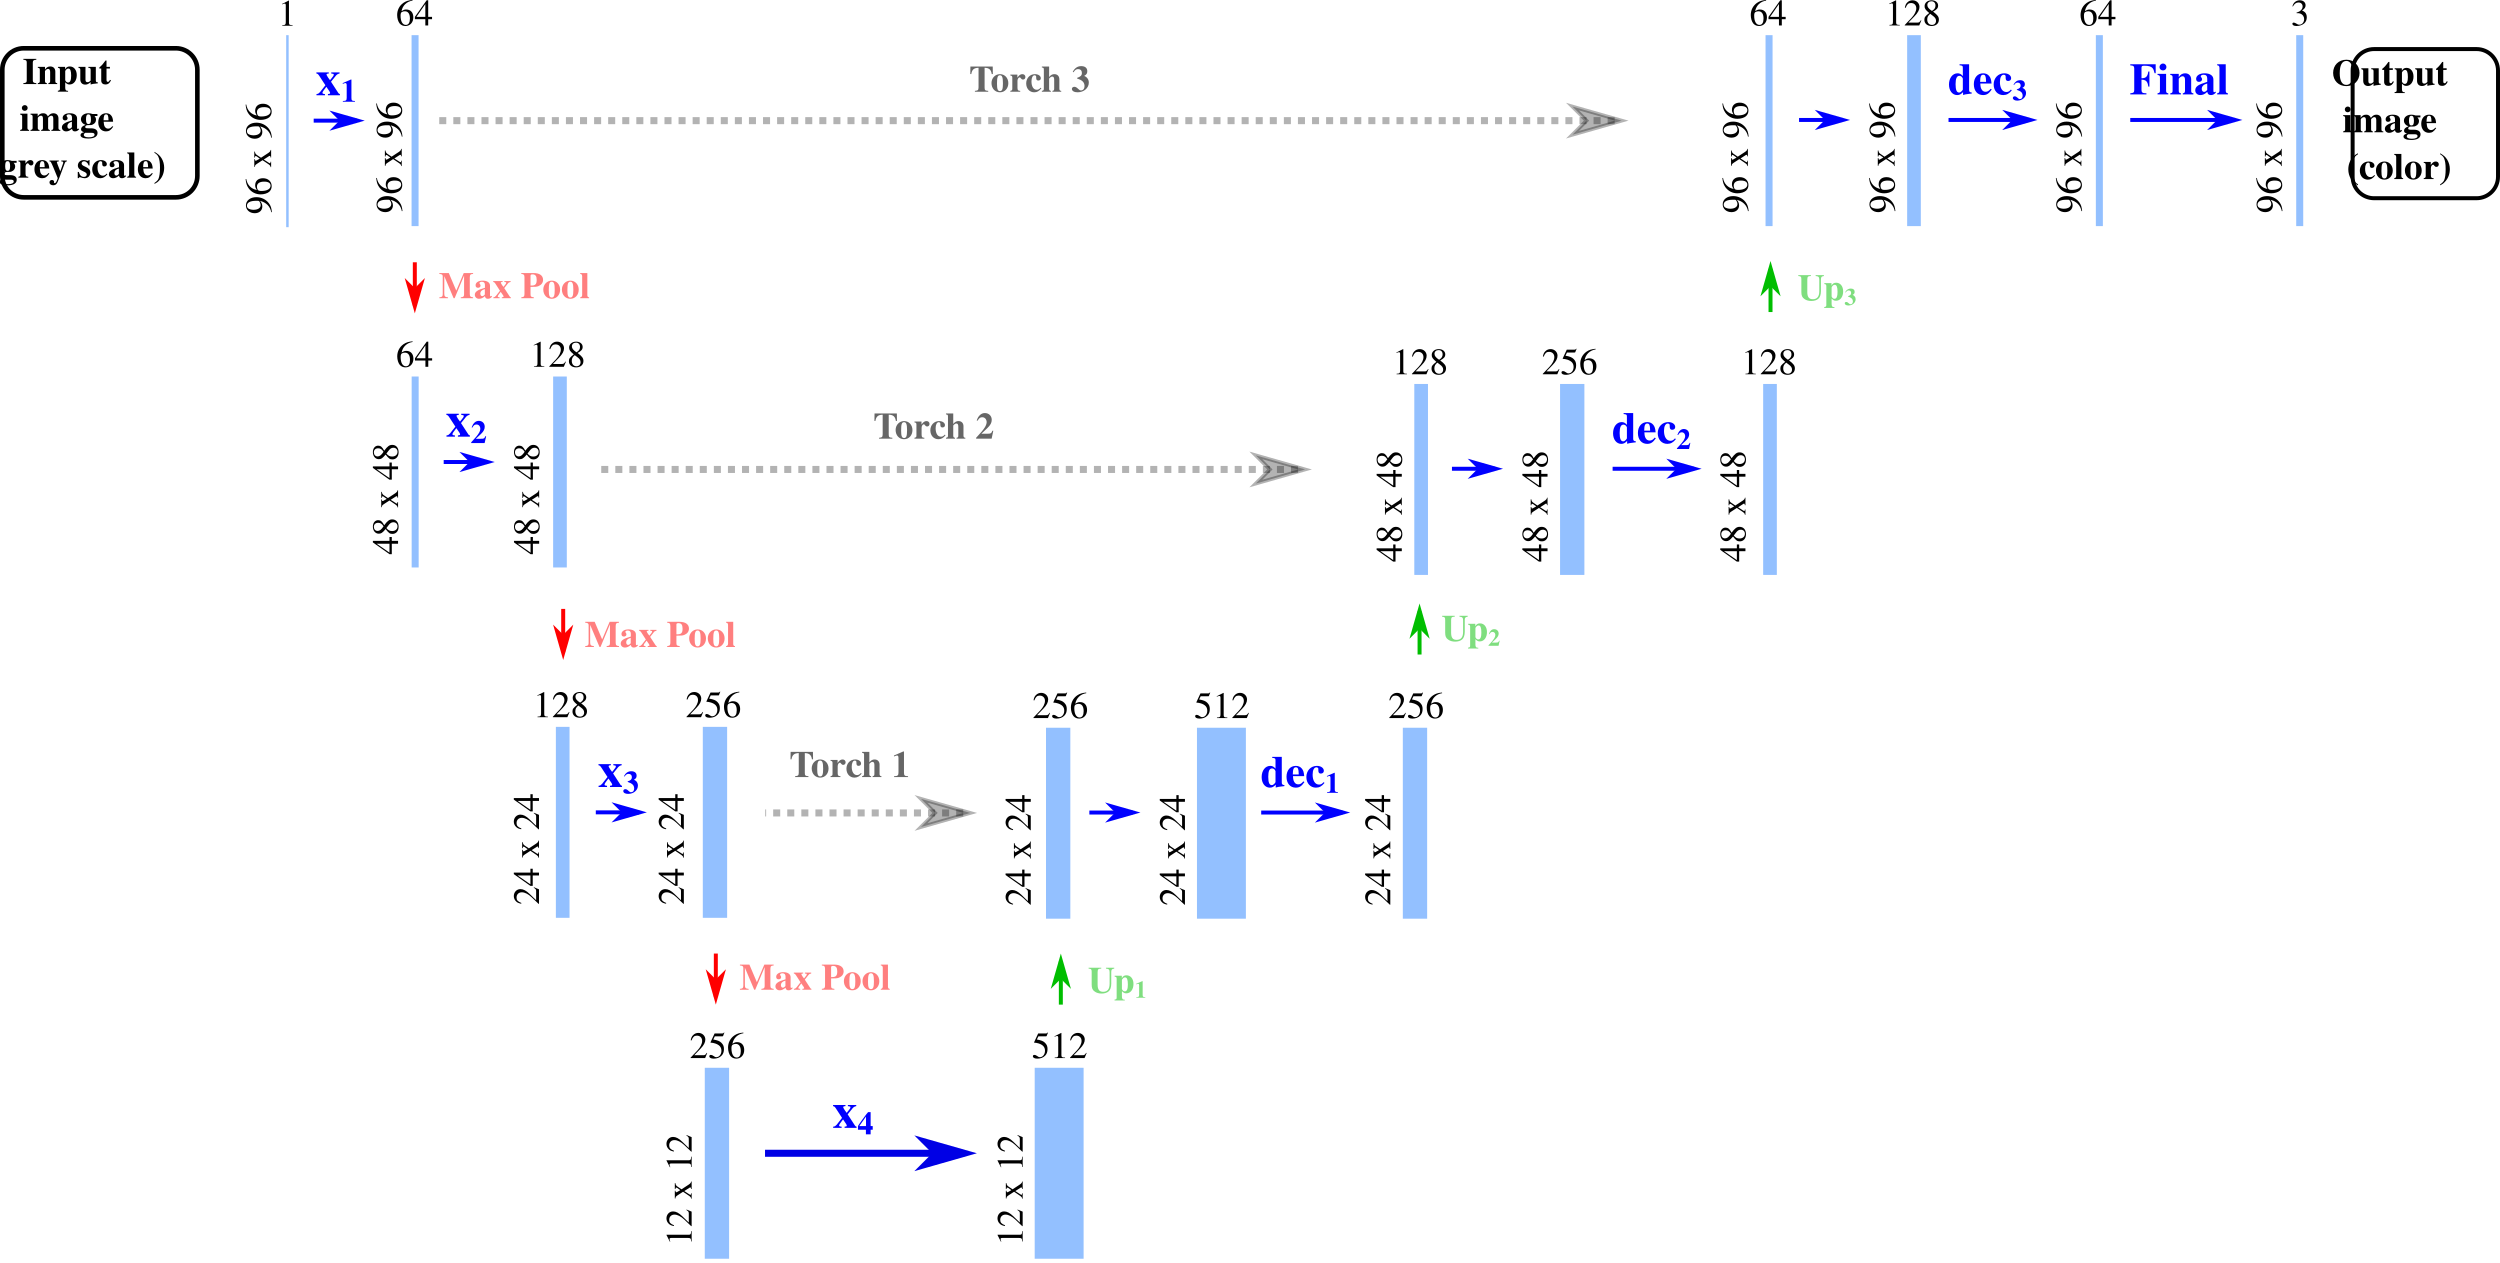
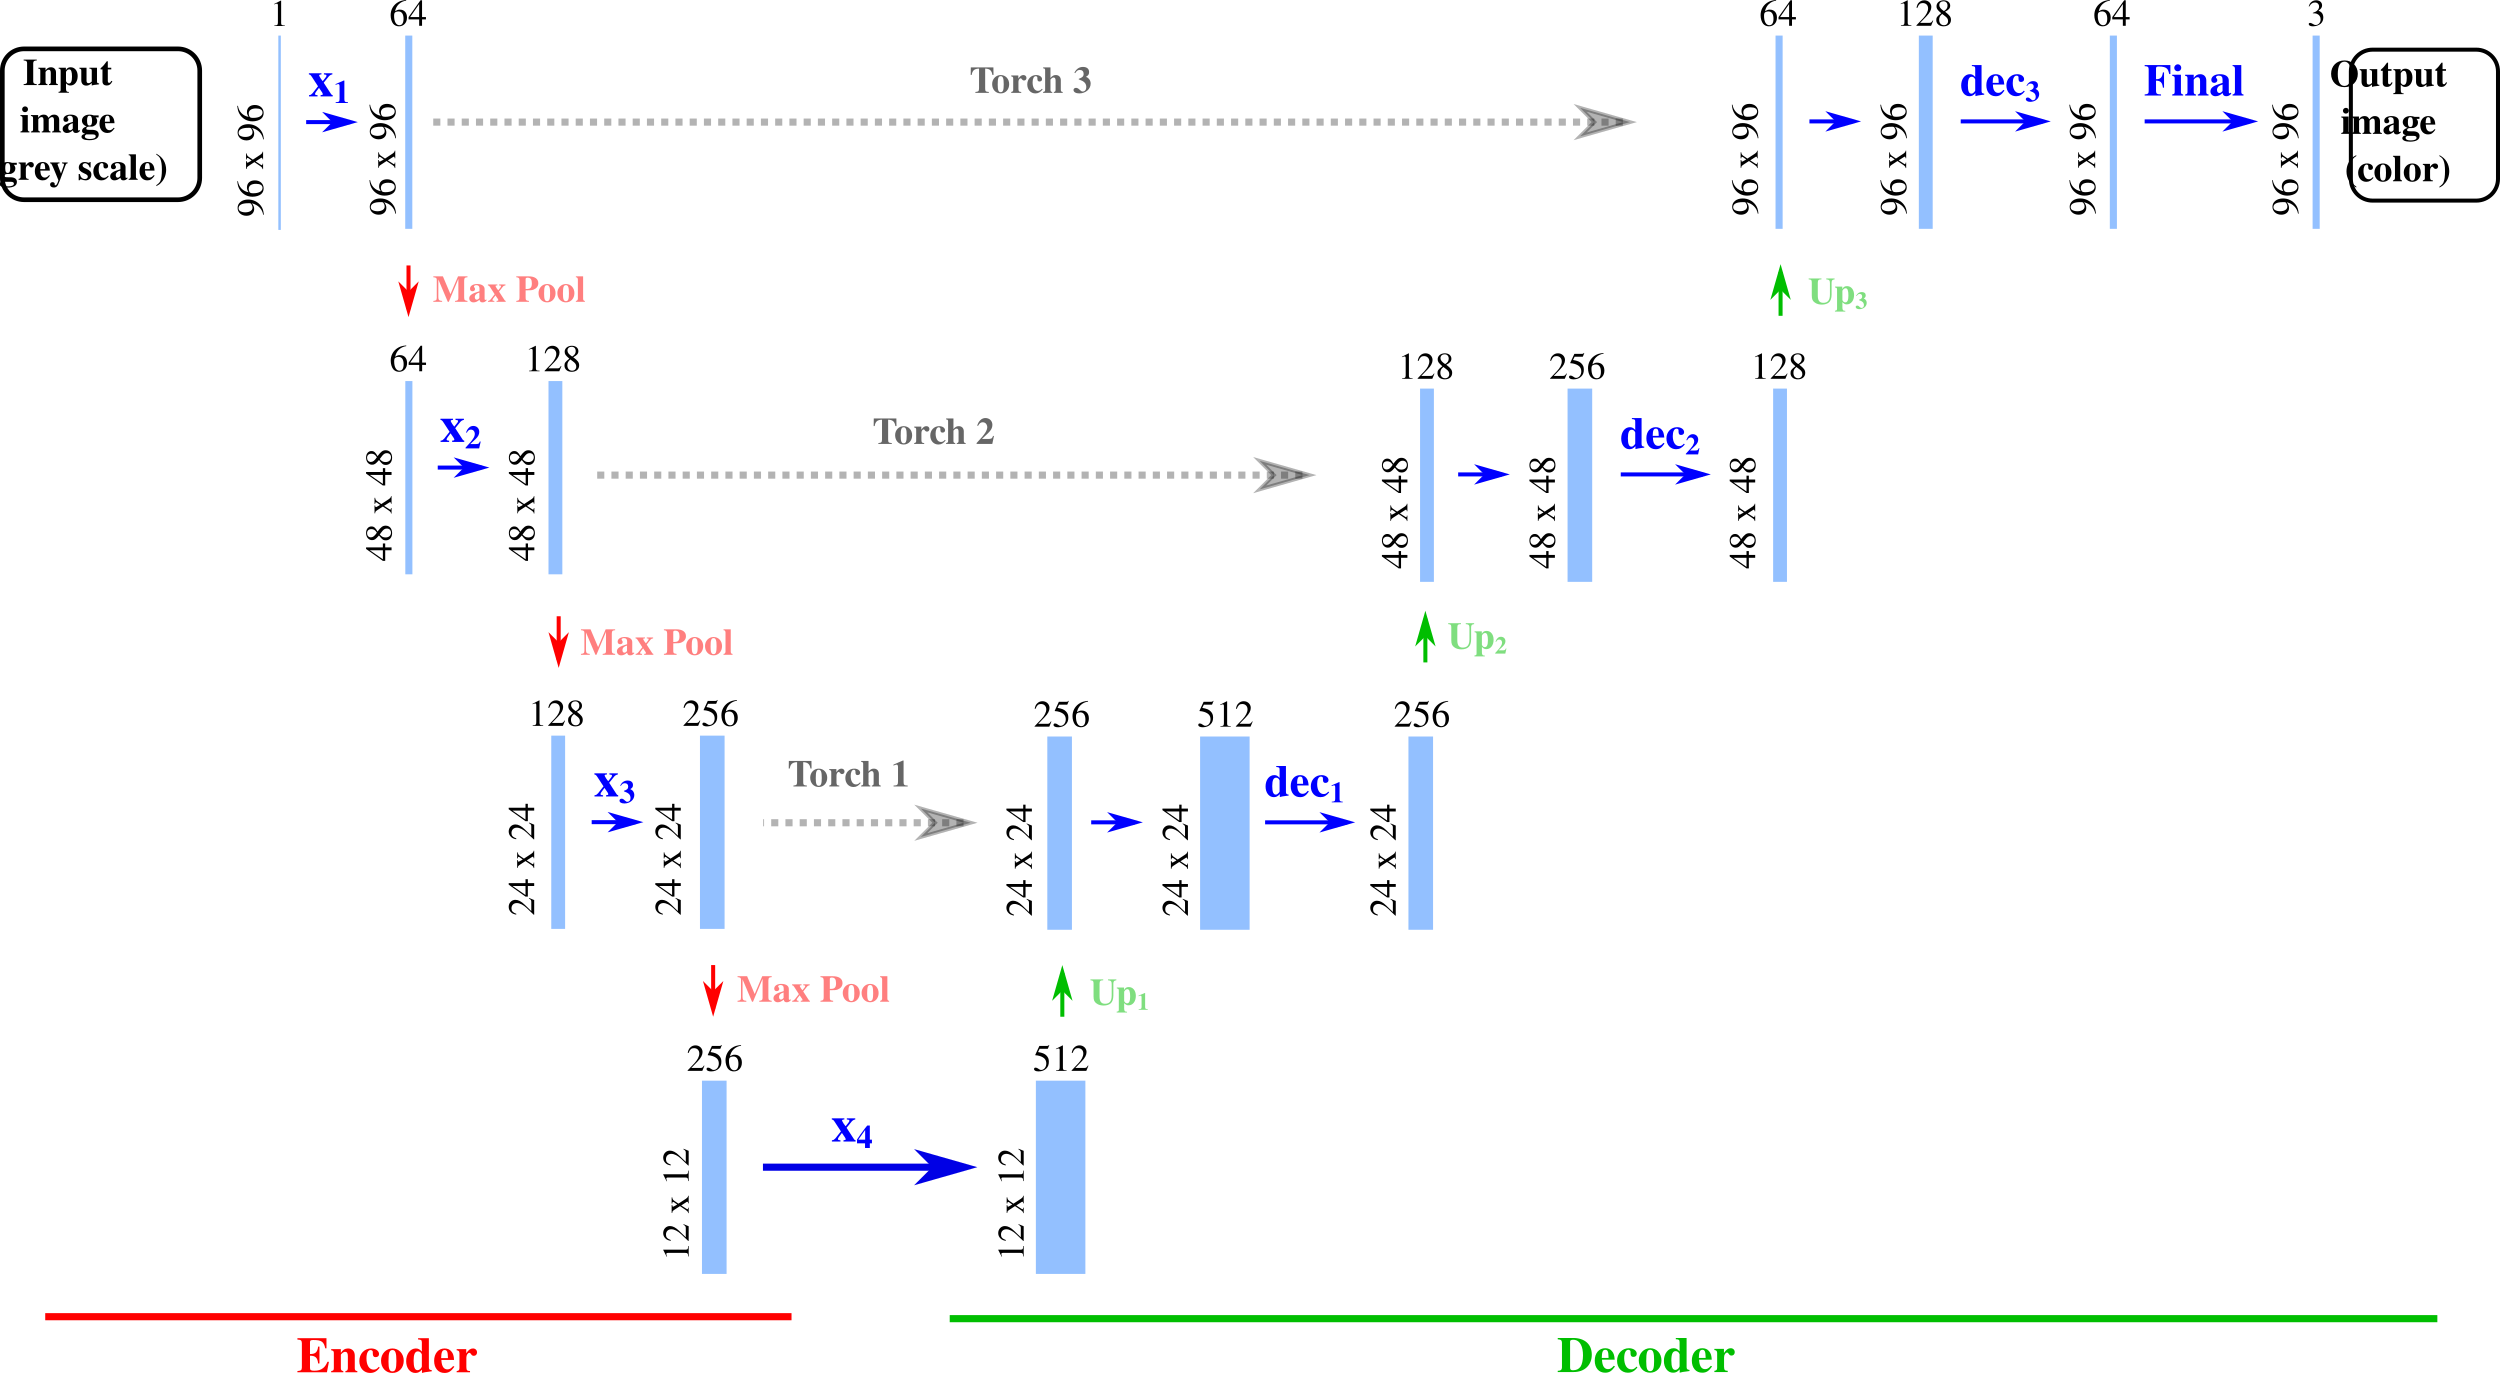
- <svg xmlns="http://www.w3.org/2000/svg" width="355.189mm" height="179.333mm" viewBox="0 0 355.189 179.333" version="1.1" id="svg5">
+ <svg xmlns="http://www.w3.org/2000/svg" width="350.955mm" height="192.744mm" viewBox="0 0 350.955 192.744" version="1.1" id="svg5">
  <defs id="defs2">
    <marker style="overflow:visible" id="Arrow1Mstart" refX="0" refY="0" orient="auto">
      <path transform="matrix(0.4,0,0,0.4,4,0)" style="fill:context-stroke;fill-rule:evenodd;stroke:context-stroke;stroke-width:1pt" d="M 0,0 5,-5 -12.5,0 5,5 Z" id="path48577" />
    </marker>
    <marker style="overflow:visible" id="Arrow1Mstart-1" refX="0" refY="0" orient="auto">
      <path transform="matrix(0.4,0,0,0.4,4,0)" style="fill:context-stroke;fill-rule:evenodd;stroke:context-stroke;stroke-width:1pt" d="M 0,0 5,-5 -12.5,0 5,5 Z" id="path48577-2" />
    </marker>
    <marker style="overflow:visible" id="Arrow1Mstart-6" refX="0" refY="0" orient="auto">
      <path transform="matrix(0.4,0,0,0.4,4,0)" style="fill:context-stroke;fill-rule:evenodd;stroke:context-stroke;stroke-width:1pt" d="M 0,0 5,-5 -12.5,0 5,5 Z" id="path48577-26" />
    </marker>
    <marker style="overflow:visible" id="Arrow1Mstart-1-5" refX="0" refY="0" orient="auto">
      <path transform="matrix(0.4,0,0,0.4,4,0)" style="fill:context-stroke;fill-rule:evenodd;stroke:context-stroke;stroke-width:1pt" d="M 0,0 5,-5 -12.5,0 5,5 Z" id="path48577-2-9" />
    </marker>
    <marker style="overflow:visible" id="Arrow1Mstart-6-2" refX="0" refY="0" orient="auto">
      <path transform="matrix(0.4,0,0,0.4,4,0)" style="fill:context-stroke;fill-rule:evenodd;stroke:context-stroke;stroke-width:1pt" d="M 0,0 5,-5 -12.5,0 5,5 Z" id="path48577-26-2" />
    </marker>
    <marker style="overflow:visible" id="Arrow1Mstart-1-5-5" refX="0" refY="0" orient="auto">
      <path transform="matrix(0.4,0,0,0.4,4,0)" style="fill:context-stroke;fill-rule:evenodd;stroke:context-stroke;stroke-width:1pt" d="M 0,0 5,-5 -12.5,0 5,5 Z" id="path48577-2-9-0" />
    </marker>
    <marker style="overflow:visible" id="Arrow1Mstart-6-2-3" refX="0" refY="0" orient="auto">
      <path transform="matrix(0.4,0,0,0.4,4,0)" style="fill:context-stroke;fill-rule:evenodd;stroke:context-stroke;stroke-width:1pt" d="M 0,0 5,-5 -12.5,0 5,5 Z" id="path48577-26-2-6" />
    </marker>
    <marker style="overflow:visible" id="Arrow1Mstart-1-5-5-2" refX="0" refY="0" orient="auto">
      <path transform="matrix(0.4,0,0,0.4,4,0)" style="fill:context-stroke;fill-rule:evenodd;stroke:context-stroke;stroke-width:1pt" d="M 0,0 5,-5 -12.5,0 5,5 Z" id="path48577-2-9-0-5" />
    </marker>
    <marker style="overflow:visible" id="Arrow1Mstart-6-2-3-8" refX="0" refY="0" orient="auto">
      <path transform="matrix(0.4,0,0,0.4,4,0)" style="fill:context-stroke;fill-rule:evenodd;stroke:context-stroke;stroke-width:1pt" d="M 0,0 5,-5 -12.5,0 5,5 Z" id="path48577-26-2-6-6" />
    </marker>
    <marker style="overflow:visible" id="Arrow1Mstart-6-2-8" refX="0" refY="0" orient="auto">
      <path transform="matrix(0.4,0,0,0.4,4,0)" style="fill:context-stroke;fill-rule:evenodd;stroke:context-stroke;stroke-width:1pt" d="M 0,0 5,-5 -12.5,0 5,5 Z" id="path48577-26-2-4" />
    </marker>
    <marker style="overflow:visible" id="Arrow1Mstart-6-2-8-4" refX="0" refY="0" orient="auto">
      <path transform="matrix(0.4,0,0,0.4,4,0)" style="fill:context-stroke;fill-rule:evenodd;stroke:context-stroke;stroke-width:1pt" d="M 0,0 5,-5 -12.5,0 5,5 Z" id="path48577-26-2-4-9" />
    </marker>
    <marker style="overflow:visible" id="Arrow1Mstart-1-5-5-2-2" refX="0" refY="0" orient="auto">
      <path transform="matrix(0.4,0,0,0.4,4,0)" style="fill:context-stroke;fill-rule:evenodd;stroke:context-stroke;stroke-width:1pt" d="M 0,0 5,-5 -12.5,0 5,5 Z" id="path48577-2-9-0-5-7" />
    </marker>
    <marker style="overflow:visible" id="Arrow1Mstart-1-5-5-2-1" refX="0" refY="0" orient="auto">
      <path transform="matrix(0.4,0,0,0.4,4,0)" style="fill:context-stroke;fill-rule:evenodd;stroke:context-stroke;stroke-width:1pt" d="M 0,0 5,-5 -12.5,0 5,5 Z" id="path48577-2-9-0-5-5" />
    </marker>
    <marker style="overflow:visible" id="Arrow1Mstart-6-2-3-8-7" refX="0" refY="0" orient="auto">
      <path transform="matrix(0.4,0,0,0.4,4,0)" style="fill:context-stroke;fill-rule:evenodd;stroke:context-stroke;stroke-width:1pt" d="M 0,0 5,-5 -12.5,0 5,5 Z" id="path48577-26-2-6-6-7" />
    </marker>
    <marker style="overflow:visible" id="Arrow1Mstart-6-2-8-1" refX="0" refY="0" orient="auto">
      <path transform="matrix(0.4,0,0,0.4,4,0)" style="fill:context-stroke;fill-rule:evenodd;stroke:context-stroke;stroke-width:1pt" d="M 0,0 5,-5 -12.5,0 5,5 Z" id="path48577-26-2-4-5" />
    </marker>
    <marker style="overflow:visible" id="Arrow1Mstart-6-2-8-4-9" refX="0" refY="0" orient="auto">
      <path transform="matrix(0.4,0,0,0.4,4,0)" style="fill:context-stroke;fill-rule:evenodd;stroke:context-stroke;stroke-width:1pt" d="M 0,0 5,-5 -12.5,0 5,5 Z" id="path48577-26-2-4-9-7" />
    </marker>
    <marker style="overflow:visible" id="Arrow1Mstart-6-2-8-0" refX="0" refY="0" orient="auto">
      <path transform="matrix(0.4,0,0,0.4,4,0)" style="fill:context-stroke;fill-rule:evenodd;stroke:context-stroke;stroke-width:1pt" d="M 0,0 5,-5 -12.5,0 5,5 Z" id="path48577-26-2-4-4" />
    </marker>
    <marker style="overflow:visible" id="Arrow1Mstart-1-5-5-2-4" refX="0" refY="0" orient="auto">
      <path transform="matrix(0.4,0,0,0.4,4,0)" style="fill:context-stroke;fill-rule:evenodd;stroke:context-stroke;stroke-width:1pt" d="M 0,0 5,-5 -12.5,0 5,5 Z" id="path48577-2-9-0-5-4" />
    </marker>
    <marker style="overflow:visible" id="Arrow1Mstart-1-5-5-2-2-4" refX="0" refY="0" orient="auto">
      <path transform="matrix(0.4,0,0,0.4,4,0)" style="fill:context-stroke;fill-rule:evenodd;stroke:context-stroke;stroke-width:1pt" d="M 0,0 5,-5 -12.5,0 5,5 Z" id="path48577-2-9-0-5-7-7" />
    </marker>
    <marker style="overflow:visible" id="Arrow1Mstart-6-2-8-4-6" refX="0" refY="0" orient="auto">
      <path transform="matrix(0.4,0,0,0.4,4,0)" style="fill:context-stroke;fill-rule:evenodd;stroke:context-stroke;stroke-width:1pt" d="M 0,0 5,-5 -12.5,0 5,5 Z" id="path48577-26-2-4-9-3" />
    </marker>
    <marker style="overflow:visible" id="Arrow1Mstart-6-2-3-8-7-3" refX="0" refY="0" orient="auto">
      <path transform="matrix(0.4,0,0,0.4,4,0)" style="fill:context-stroke;fill-rule:evenodd;stroke:context-stroke;stroke-width:1pt" d="M 0,0 5,-5 -12.5,0 5,5 Z" id="path48577-26-2-6-6-7-8" />
    </marker>
    <marker style="overflow:visible" id="Arrow1Mstart-6-2-8-4-64" refX="0" refY="0" orient="auto">
      <path transform="matrix(0.4,0,0,0.4,4,0)" style="fill:context-stroke;fill-rule:evenodd;stroke:context-stroke;stroke-width:1pt" d="M 0,0 5,-5 -12.5,0 5,5 Z" id="path48577-26-2-4-9-30" />
    </marker>
    <marker style="overflow:visible" id="Arrow1Mstart-6-2-8-4-64-5" refX="0" refY="0" orient="auto">
      <path transform="matrix(0.4,0,0,0.4,4,0)" style="fill:context-stroke;fill-rule:evenodd;stroke:context-stroke;stroke-width:1pt" d="M 0,0 5,-5 -12.5,0 5,5 Z" id="path48577-26-2-4-9-30-4" />
    </marker>
    <marker style="overflow:visible" id="Arrow1Mstart-6-2-8-4-64-5-6" refX="0" refY="0" orient="auto">
      <path transform="matrix(0.4,0,0,0.4,4,0)" style="fill:context-stroke;fill-rule:evenodd;stroke:context-stroke;stroke-width:1pt" d="M 0,0 5,-5 -12.5,0 5,5 Z" id="path48577-26-2-4-9-30-4-9" />
    </marker>
  </defs>
-   <g id="layer1" transform="translate(-328.1016,10.84779)">
+   <g id="layer1" transform="translate(-329.6891,10.84779)">
    <rect style="opacity:1;fill:#006bff;fill-opacity:0.425;stroke:#000010;stroke-width:0.224;stroke-linejoin:round;stroke-miterlimit:4;stroke-dasharray:0.448, 0.224;stroke-dashoffset:0;stroke-opacity:0" id="rect51" width="0.351" height="27.282" x="368.761" y="-5.853" rx="0" ry="2.226" />
    <rect style="fill:#006bff;fill-opacity:0.425;stroke:#000010;stroke-width:0.376;stroke-linejoin:round;stroke-miterlimit:4;stroke-dasharray:0.752, 0.376;stroke-dashoffset:0;stroke-opacity:0" id="rect51-6" width="0.996" height="27.13" x="386.575" y="-5.853" rx="0" ry="0" />
    <rect style="fill:#006bff;fill-opacity:0.425;stroke:#000010;stroke-width:0.376;stroke-linejoin:round;stroke-miterlimit:4;stroke-dasharray:0.752, 0.376;stroke-dashoffset:0;stroke-opacity:0" id="rect51-6-8" width="0.996" height="27.13" x="578.943" y="-5.853" rx="0" ry="0" />
    <rect style="fill:#006bff;fill-opacity:0.425;stroke:#000010;stroke-width:0.376;stroke-linejoin:round;stroke-miterlimit:4;stroke-dasharray:0.752, 0.376;stroke-dashoffset:0;stroke-opacity:0" id="rect51-6-8-8" width="0.996" height="27.13" x="625.871" y="-5.853" rx="0" ry="0" />
    <text xml:space="preserve" style="font-size:5.292px;line-height:1.25;font-family:times;-inkscape-font-specification:times;stroke-width:0.265" x="367.577" y="-7.194" id="text10279">
      <tspan id="tspan10277" style="font-size:5.292px;stroke-width:0.265" x="367.577" y="-7.194">1</tspan>
    </text>
    <text xml:space="preserve" style="font-size:5.292px;line-height:1.25;font-family:times;-inkscape-font-specification:times;stroke-width:0.265" x="384.34" y="-7.228" id="text10279-7">
      <tspan id="tspan10277-5" style="font-size:5.292px;stroke-width:0.265" x="384.34" y="-7.228">64</tspan>
    </text>
    <text xml:space="preserve" style="font-size:5.292px;line-height:1.25;font-family:times;-inkscape-font-specification:times;stroke-width:0.265" x="-19.603" y="366.622" id="text10279-3" transform="rotate(-90)">
      <tspan id="tspan10277-56" style="font-size:5.292px;stroke-width:0.265" x="-19.603" y="366.622">96 x 96</tspan>
    </text>
    <text xml:space="preserve" style="font-size:5.292px;line-height:1.25;font-family:times;-inkscape-font-specification:times;stroke-width:0.265" x="-19.449" y="385.176" id="text10279-3-2" transform="rotate(-90)">
      <tspan id="tspan10277-56-9" style="font-size:5.292px;stroke-width:0.265" x="-19.449" y="385.176">96 x 96</tspan>
    </text>
    <path style="fill:none;stroke:#0000ff;stroke-width:0.565;stroke-linecap:butt;stroke-linejoin:miter;stroke-miterlimit:4;stroke-dasharray:none;stroke-opacity:1;marker-start:url(#Arrow1Mstart)" d="m 378.81,6.293 h -6.141" id="path48437" />
    <path style="fill:none;stroke:#ff0000;stroke-width:0.565;stroke-linecap:butt;stroke-linejoin:miter;stroke-miterlimit:4;stroke-dasharray:none;stroke-opacity:1;marker-start:url(#Arrow1Mstart-1)" d="m 387.037,32.558 v -6.141" id="path48437-7" />
    <text xml:space="preserve" style="font-size:7.056px;line-height:1.25;font-family:times;-inkscape-font-specification:times;stroke-width:0.265" x="372.971" y="2.689" id="text49999">
      <tspan id="tspan49997" style="font-weight:bold;font-size:7.056px;fill:#0000ff;fill-opacity:1;stroke-width:0.265" x="372.971" y="2.689">x<tspan style="font-weight:bold;font-size:65%;baseline-shift:sub;fill:#0000ff;fill-opacity:1" id="tspan68554">1</tspan>
      </tspan>
    </text>
    <rect style="fill:#006bff;fill-opacity:0.425;stroke:#000010;stroke-width:0.525;stroke-linejoin:round;stroke-miterlimit:4;stroke-dasharray:1.05, 0.525;stroke-dashoffset:0;stroke-opacity:0" id="rect51-6-1" width="1.943" height="27.13" x="406.689" y="42.646" rx="0" ry="0" />
    <rect style="fill:#006bff;fill-opacity:0.425;stroke:#000010;stroke-width:0.525;stroke-linejoin:round;stroke-miterlimit:4;stroke-dasharray:1.05, 0.525;stroke-dashoffset:0;stroke-opacity:0" id="rect51-6-1-8" width="1.943" height="27.13" x="599.061" y="-5.853" rx="0" ry="0" />
    <rect style="fill:#006bff;fill-opacity:0.425;stroke:#000010;stroke-width:0.525;stroke-linejoin:round;stroke-miterlimit:4;stroke-dasharray:1.05, 0.525;stroke-dashoffset:0;stroke-opacity:0" id="rect51-6-1-2" width="1.943" height="27.13" x="529.039" y="43.704" rx="0" ry="0" />
    <rect style="fill:#006bff;fill-opacity:0.425;stroke:#000010;stroke-width:0.525;stroke-linejoin:round;stroke-miterlimit:4;stroke-dasharray:1.05, 0.525;stroke-dashoffset:0;stroke-opacity:0" id="rect51-6-1-93" width="1.943" height="27.13" x="407.077" y="92.422" rx="0" ry="0" />
    <text xml:space="preserve" style="font-size:5.292px;line-height:1.25;font-family:times;-inkscape-font-specification:times;stroke-width:0.265" x="403.34" y="41.27" id="text10279-7-8">
      <tspan id="tspan10277-5-7" style="font-size:5.292px;stroke-width:0.265" x="403.34" y="41.27">128</tspan>
    </text>
    <text xml:space="preserve" style="font-size:5.292px;line-height:1.25;font-family:times;-inkscape-font-specification:times;stroke-width:0.265" x="-67.948" y="404.705" id="text10279-3-2-9" transform="rotate(-90)">
      <tspan id="tspan10277-56-9-2" style="font-size:5.292px;stroke-width:0.265" x="-67.948" y="404.705">48 x 48</tspan>
    </text>
    <rect style="fill:#006bff;fill-opacity:0.425;stroke:#000010;stroke-width:0.701;stroke-linejoin:round;stroke-miterlimit:4;stroke-dasharray:1.401, 0.701;stroke-dashoffset:0;stroke-opacity:0" id="rect51-6-1-7" width="3.456" height="27.13" x="427.953" y="92.422" rx="0" ry="0" />
    <rect style="fill:#006bff;fill-opacity:0.425;stroke:#000010;stroke-width:0.701;stroke-linejoin:round;stroke-miterlimit:4;stroke-dasharray:1.401, 0.701;stroke-dashoffset:0;stroke-opacity:0" id="rect51-6-1-7-4" width="3.456" height="27.13" x="428.233" y="140.858" rx="0" ry="0" />
    <rect style="fill:#006bff;fill-opacity:0.425;stroke:#000010;stroke-width:0.993;stroke-linejoin:round;stroke-miterlimit:4;stroke-dasharray:1.987, 0.993;stroke-dashoffset:0;stroke-opacity:0" id="rect51-6-1-7-4-5" width="6.95" height="27.13" x="475.106" y="140.858" rx="0" ry="0" />
    <path style="fill:none;stroke:#0000ff;stroke-width:0.565;stroke-linecap:butt;stroke-linejoin:miter;stroke-miterlimit:4;stroke-dasharray:none;stroke-opacity:1;marker-start:url(#Arrow1Mstart-6)" d="m 397.281,54.792 h -6.141" id="path48437-0" />
    <text xml:space="preserve" style="font-size:7.056px;line-height:1.25;font-family:times;-inkscape-font-specification:times;stroke-width:0.265" x="391.442" y="51.187" id="text49999-2">
      <tspan id="tspan49997-3" style="font-weight:bold;font-size:7.056px;fill:#0000ff;fill-opacity:1;stroke-width:0.265" x="391.442" y="51.187">x<tspan style="font-weight:bold;font-size:65%;baseline-shift:sub;fill:#0000ff;fill-opacity:1" id="tspan107089">2</tspan>
      </tspan>
    </text>
    <text xml:space="preserve" style="font-size:5.292px;line-height:1.25;font-family:times;-inkscape-font-specification:times;stroke-width:0.265" x="390.44" y="31.521" id="text49999-2-85">
      <tspan id="tspan49997-3-6" style="font-weight:bold;font-size:5.292px;fill:#ff0000;fill-opacity:0.5;stroke-width:0.265" x="390.44" y="31.521">Max Pool</tspan>
    </text>
-     <text xml:space="preserve" style="font-size:5.292px;line-height:1.25;font-family:times;-inkscape-font-specification:times;stroke-width:0.265" x="342.222" y="1.092" id="text49999-2-85-2">
-       <tspan style="font-weight:bold;text-align:center;baseline-shift:baseline;text-anchor:middle;fill:#000000;fill-opacity:1;stroke-width:0.265" x="342.222" y="1.092" id="tspan612320">Input</tspan>
-       <tspan style="font-weight:bold;text-align:center;baseline-shift:baseline;text-anchor:middle;fill:#000000;fill-opacity:1;stroke-width:0.265" x="342.222" y="7.743" id="tspan645279">image</tspan>
-       <tspan style="font-weight:bold;text-align:center;baseline-shift:baseline;text-anchor:middle;fill:#000000;fill-opacity:1;stroke-width:0.265" x="342.222" y="14.395" id="tspan636989">(grey scale)</tspan>
-     </text>
-     <text xml:space="preserve" style="font-size:5.292px;line-height:1.25;font-family:times;-inkscape-font-specification:times;stroke-width:0.265" x="672.259" y="1.293" id="text49999-2-85-2-9">
-       <tspan id="tspan49997-3-6-8-3" style="font-weight:bold;text-align:center;baseline-shift:baseline;text-anchor:middle;fill:#000000;fill-opacity:1;stroke-width:0.265" x="672.259" y="1.293">Output</tspan>
-       <tspan style="font-weight:bold;text-align:center;baseline-shift:baseline;text-anchor:middle;fill:#000000;fill-opacity:1;stroke-width:0.265" x="672.259" y="7.944" id="tspan612320-6">image</tspan>
-       <tspan style="font-weight:bold;text-align:center;baseline-shift:baseline;text-anchor:middle;fill:#000000;fill-opacity:1;stroke-width:0.265" x="672.259" y="14.596" id="tspan630819">(color)</tspan>
+     <text xml:space="preserve" style="font-size:5.292px;line-height:1.25;font-family:times;-inkscape-font-specification:times;stroke-width:0.265" x="343.81" y="1.092" id="text49999-2-85-2">
+       <tspan style="font-weight:bold;text-align:center;baseline-shift:baseline;text-anchor:middle;fill:#000000;fill-opacity:1;stroke-width:0.265" x="343.81" y="1.092" id="tspan612320">Input</tspan>
+       <tspan style="font-weight:bold;text-align:center;baseline-shift:baseline;text-anchor:middle;fill:#000000;fill-opacity:1;stroke-width:0.265" x="343.81" y="7.743" id="tspan645279">image</tspan>
+       <tspan style="font-weight:bold;text-align:center;baseline-shift:baseline;text-anchor:middle;fill:#000000;fill-opacity:1;stroke-width:0.265" x="343.81" y="14.395" id="tspan636989">(grey scale)</tspan>
+     </text>
+     <text xml:space="preserve" style="font-size:5.292px;line-height:1.25;font-family:times;-inkscape-font-specification:times;stroke-width:0.265" x="669.613" y="1.293" id="text49999-2-85-2-9">
+       <tspan id="tspan49997-3-6-8-3" style="font-weight:bold;text-align:center;baseline-shift:baseline;text-anchor:middle;fill:#000000;fill-opacity:1;stroke-width:0.265" x="669.613" y="1.293">Output</tspan>
+       <tspan style="font-weight:bold;text-align:center;baseline-shift:baseline;text-anchor:middle;fill:#000000;fill-opacity:1;stroke-width:0.265" x="669.613" y="7.944" id="tspan612320-6">image</tspan>
+       <tspan style="font-weight:bold;text-align:center;baseline-shift:baseline;text-anchor:middle;fill:#000000;fill-opacity:1;stroke-width:0.265" x="669.613" y="14.596" id="tspan630819">(color)</tspan>
    </text>
    <text xml:space="preserve" style="font-size:5.292px;line-height:1.25;font-family:times;-inkscape-font-specification:times;stroke-width:0.265" x="411.168" y="81.075" id="text49999-2-85-1">
      <tspan id="tspan49997-3-6-5" style="font-weight:bold;font-size:5.292px;fill:#ff0000;fill-opacity:0.5;stroke-width:0.265" x="411.168" y="81.075">Max Pool</tspan>
    </text>
    <text xml:space="preserve" style="font-size:5.292px;line-height:1.25;font-family:times;-inkscape-font-specification:times;stroke-width:0.265" x="433.147" y="129.773" id="text49999-2-85-1-9">
      <tspan id="tspan49997-3-6-5-8" style="font-weight:bold;font-size:5.292px;fill:#ff0000;fill-opacity:0.5;stroke-width:0.265" x="433.147" y="129.773">Max Pool</tspan>
    </text>
    <text xml:space="preserve" style="font-size:5.292px;line-height:1.25;font-family:times;-inkscape-font-specification:times;stroke-width:0.265" x="482.688" y="130.218" id="text49999-2-85-1-9-4">
      <tspan id="tspan49997-3-6-5-8-8" style="font-weight:bold;font-size:5.292px;fill:#00be00;fill-opacity:0.5;stroke-width:0.265" x="482.688" y="130.218">Up<tspan style="font-size:65%;baseline-shift:sub" id="tspan433337">1</tspan>
      </tspan>
    </text>
    <text xml:space="preserve" style="font-size:5.292px;line-height:1.25;font-family:times;-inkscape-font-specification:times;stroke-width:0.265" x="532.909" y="80.217" id="text49999-2-85-1-9-4-1">
      <tspan id="tspan49997-3-6-5-8-8-0" style="font-weight:bold;font-size:5.292px;fill:#00be00;fill-opacity:0.5;stroke-width:0.265" x="532.909" y="80.217">Up<tspan style="font-size:65%;baseline-shift:sub" id="tspan450994">2</tspan>
      </tspan>
    </text>
    <text xml:space="preserve" style="font-size:5.292px;line-height:1.25;font-family:times;-inkscape-font-specification:times;stroke-width:0.265" x="440.241" y="99.554" id="text49999-2-8">
      <tspan id="tspan49997-3-5" style="font-weight:bold;font-size:5.292px;fill:#000000;fill-opacity:0.6;stroke-width:0.265" x="440.241" y="99.554">Torch 1</tspan>
    </text>
    <text xml:space="preserve" style="font-size:5.292px;line-height:1.25;font-family:times;-inkscape-font-specification:times;stroke-width:0.265" x="452.163" y="51.476" id="text49999-2-8-9">
      <tspan id="tspan49997-3-5-6" style="font-weight:bold;font-size:5.292px;fill:#000000;fill-opacity:0.6;stroke-width:0.265" x="452.163" y="51.476">Torch 2</tspan>
    </text>
    <rect style="fill:#006bff;fill-opacity:0.425;stroke:#000010;stroke-width:0.376;stroke-linejoin:round;stroke-miterlimit:4;stroke-dasharray:0.752, 0.376;stroke-dashoffset:0;stroke-opacity:0" id="rect51-6-0" width="0.996" height="27.13" x="386.588" y="42.646" rx="0" ry="0" />
    <text xml:space="preserve" style="font-size:5.292px;line-height:1.25;font-family:times;-inkscape-font-specification:times;stroke-width:0.265" x="384.353" y="41.27" id="text10279-7-9">
      <tspan id="tspan10277-5-3" style="font-size:5.292px;stroke-width:0.265" x="384.353" y="41.27">64</tspan>
    </text>
    <text xml:space="preserve" style="font-size:5.292px;line-height:1.25;font-family:times;-inkscape-font-specification:times;stroke-width:0.265" x="-67.948" y="384.659" id="text10279-3-2-6" transform="rotate(-90)">
      <tspan id="tspan10277-56-9-0" style="font-size:5.292px;stroke-width:0.265" x="-67.948" y="384.659">48 x 48</tspan>
    </text>
    <path style="fill:none;stroke:#ff0000;stroke-width:0.565;stroke-linecap:butt;stroke-linejoin:miter;stroke-miterlimit:4;stroke-dasharray:none;stroke-opacity:1;marker-start:url(#Arrow1Mstart-1-5)" d="m 408.118,81.804 v -6.141" id="path48437-7-8" />
    <text xml:space="preserve" style="font-size:5.292px;line-height:1.25;font-family:times;-inkscape-font-specification:times;stroke-width:0.265" x="425.479" y="91.046" id="text10279-7-8-7">
      <tspan id="tspan10277-5-7-3" style="font-size:5.292px;stroke-width:0.265" x="425.479" y="91.046">256</tspan>
    </text>
    <text xml:space="preserve" style="font-size:5.292px;line-height:1.25;font-family:times;-inkscape-font-specification:times;stroke-width:0.265" x="-117.724" y="425.257" id="text10279-3-2-9-6" transform="rotate(-90)">
      <tspan id="tspan10277-56-9-2-1" style="font-size:5.292px;stroke-width:0.265" x="-117.724" y="425.257">24 x 24</tspan>
    </text>
    <rect style="fill:#006bff;fill-opacity:0.425;stroke:#000010;stroke-width:0.701;stroke-linejoin:round;stroke-miterlimit:4;stroke-dasharray:1.401, 0.701;stroke-dashoffset:0;stroke-opacity:0" id="rect51-6-1-7-7" width="3.456" height="27.13" x="476.713" y="92.546" rx="0" ry="0" />
    <rect style="fill:#006bff;fill-opacity:0.425;stroke:#000010;stroke-width:0.701;stroke-linejoin:round;stroke-miterlimit:4;stroke-dasharray:1.401, 0.701;stroke-dashoffset:0;stroke-opacity:0" id="rect51-6-1-7-7-7" width="3.456" height="27.13" x="527.408" y="92.546" rx="0" ry="0" />
    <text xml:space="preserve" style="font-size:5.292px;line-height:1.25;font-family:times;-inkscape-font-specification:times;stroke-width:0.265" x="474.768" y="91.17" id="text10279-7-8-7-4">
      <tspan id="tspan10277-5-7-3-4" style="font-size:5.292px;stroke-width:0.265" x="474.768" y="91.17">256</tspan>
    </text>
    <text xml:space="preserve" style="font-size:5.292px;line-height:1.25;font-family:times;-inkscape-font-specification:times;stroke-width:0.265" x="-117.848" y="474.546" id="text10279-3-2-9-6-3" transform="rotate(-90)">
      <tspan id="tspan10277-56-9-2-1-07" style="font-size:5.292px;stroke-width:0.265" x="-117.848" y="474.546">24 x 24</tspan>
    </text>
    <path style="fill:none;stroke:#0000ff;stroke-width:0.565;stroke-linecap:butt;stroke-linejoin:miter;stroke-miterlimit:4;stroke-dasharray:none;stroke-opacity:1;marker-start:url(#Arrow1Mstart-6-2)" d="m 418.892,104.568 h -6.141" id="path48437-0-2" />
    <path style="fill:none;stroke:#0000ff;stroke-width:0.565;stroke-linecap:butt;stroke-linejoin:miter;stroke-miterlimit:4;stroke-dasharray:none;stroke-opacity:1;marker-start:url(#Arrow1Mstart-6-2-8)" d="m 489.014,104.594 h -6.141" id="path48437-0-2-3" />
    <text xml:space="preserve" style="font-size:7.056px;line-height:1.25;font-family:times;-inkscape-font-specification:times;stroke-width:0.265" x="413.052" y="100.963" id="text49999-2-9">
      <tspan id="tspan49997-3-3" style="font-weight:bold;font-size:7.056px;fill:#0000ff;fill-opacity:1;stroke-width:0.265" x="413.052" y="100.963">x<tspan style="font-weight:bold;font-size:65%;baseline-shift:sub;fill:#0000ff;fill-opacity:1" id="tspan128876">3</tspan>
      </tspan>
    </text>
    <text xml:space="preserve" style="font-size:6.35px;line-height:1.25;font-family:times;-inkscape-font-specification:times;stroke-width:0.265" x="507.194" y="100.963" id="text49999-2-9-9">
      <tspan id="tspan49997-3-3-7" style="font-weight:bold;font-size:6.35px;fill:#0000ff;fill-opacity:1;stroke-width:0.265" x="507.194" y="100.963">dec<tspan style="font-size:65%;baseline-shift:sub" id="tspan580745">1</tspan>
      </tspan>
    </text>
    <text xml:space="preserve" style="font-size:5.292px;line-height:1.25;font-family:times;-inkscape-font-specification:times;stroke-width:0.265" x="403.846" y="91.046" id="text10279-7-9-4">
      <tspan id="tspan10277-5-3-7" style="font-size:5.292px;stroke-width:0.265" x="403.846" y="91.046">128</tspan>
    </text>
    <text xml:space="preserve" style="font-size:5.292px;line-height:1.25;font-family:times;-inkscape-font-specification:times;stroke-width:0.265" x="-117.724" y="404.682" id="text10279-3-2-6-8" transform="rotate(-90)">
      <tspan id="tspan10277-56-9-0-4" style="font-size:5.292px;stroke-width:0.265" x="-117.724" y="404.682">24 x 24</tspan>
    </text>
    <path style="fill:none;stroke:#ff0000;stroke-width:0.565;stroke-linecap:butt;stroke-linejoin:miter;stroke-miterlimit:4;stroke-dasharray:none;stroke-opacity:1;marker-start:url(#Arrow1Mstart-1-5-5)" d="m 429.803,130.77 v -6.141" id="path48437-7-8-1" />
    <path style="fill:none;stroke:#00be00;stroke-width:0.565;stroke-linecap:butt;stroke-linejoin:miter;stroke-miterlimit:4;stroke-dasharray:none;stroke-opacity:1;marker-start:url(#Arrow1Mstart-1-5-5-2)" d="m 478.821,125.743 v 6.141" id="path48437-7-8-1-4" />
    <text xml:space="preserve" style="font-size:5.292px;line-height:1.25;font-family:times;-inkscape-font-specification:times;stroke-width:0.265" x="474.681" y="139.482" id="text10279-7-8-7-6">
      <tspan id="tspan10277-5-7-3-3" style="font-size:5.292px;stroke-width:0.265" x="474.681" y="139.482">512</tspan>
    </text>
    <text xml:space="preserve" style="font-size:5.292px;line-height:1.25;font-family:times;-inkscape-font-specification:times;stroke-width:0.265" x="-166.16" y="473.401" id="text10279-3-2-9-6-2" transform="rotate(-90)">
      <tspan id="tspan10277-56-9-2-1-0" style="font-size:5.292px;stroke-width:0.265" x="-166.16" y="473.401">12 x 12</tspan>
    </text>
    <path style="fill:none;stroke:#00be00;stroke-width:0.565;stroke-linecap:butt;stroke-linejoin:miter;stroke-miterlimit:4;stroke-dasharray:none;stroke-opacity:1;marker-start:url(#Arrow1Mstart-1-5-5-2-2)" d="m 529.786,76.002 v 6.141" id="path48437-7-8-1-4-2" />
    <text xml:space="preserve" style="font-size:5.292px;line-height:1.25;font-family:times;-inkscape-font-specification:times;stroke-width:0.265" x="525.897" y="42.328" id="text10279-7-8-7-6-6">
      <tspan id="tspan10277-5-7-3-3-1" style="font-size:5.292px;stroke-width:0.265" x="525.897" y="42.328">128</tspan>
    </text>
    <text xml:space="preserve" style="font-size:5.292px;line-height:1.25;font-family:times;-inkscape-font-specification:times;stroke-width:0.265" x="-69.006" y="527.262" id="text10279-3-2-9-6-2-0" transform="rotate(-90)">
      <tspan id="tspan10277-56-9-2-1-0-6" style="font-size:5.292px;stroke-width:0.265" x="-69.006" y="527.262">48 x 48</tspan>
    </text>
    <rect style="fill:#006bff;fill-opacity:0.425;stroke:#000010;stroke-width:0.525;stroke-linejoin:round;stroke-miterlimit:4;stroke-dasharray:1.05, 0.525;stroke-dashoffset:0;stroke-opacity:0" id="rect51-6-1-2-9" width="1.943" height="27.13" x="578.604" y="43.704" rx="0" ry="0" />
    <text xml:space="preserve" style="font-size:5.292px;line-height:1.25;font-family:times;-inkscape-font-specification:times;stroke-width:0.265" x="575.462" y="42.328" id="text10279-7-8-7-6-6-3">
      <tspan id="tspan10277-5-7-3-3-1-9" style="font-size:5.292px;stroke-width:0.265" x="575.462" y="42.328">128</tspan>
    </text>
    <rect style="fill:#006bff;fill-opacity:0.425;stroke:#000010;stroke-width:0.993;stroke-linejoin:round;stroke-miterlimit:4;stroke-dasharray:1.987, 0.993;stroke-dashoffset:0;stroke-opacity:0" id="rect51-6-1-7-4-5-1" width="6.95" height="27.13" x="498.161" y="92.546" rx="0" ry="0" />
    <text xml:space="preserve" style="font-size:5.292px;line-height:1.25;font-family:times;-inkscape-font-specification:times;stroke-width:0.265" x="497.736" y="91.17" id="text10279-7-8-7-6-4">
      <tspan id="tspan10277-5-7-3-3-9" style="font-size:5.292px;stroke-width:0.265" x="497.736" y="91.17">512</tspan>
    </text>
    <text xml:space="preserve" style="font-size:5.292px;line-height:1.25;font-family:times;-inkscape-font-specification:times;stroke-width:0.265" x="-117.848" y="496.455" id="text10279-3-2-9-6-2-2" transform="rotate(-90)">
      <tspan id="tspan10277-56-9-2-1-0-0" style="font-size:5.292px;stroke-width:0.265" x="-117.848" y="496.455">24 x 24</tspan>
    </text>
    <path style="fill:none;stroke:#0000ff;stroke-width:0.565;stroke-linecap:butt;stroke-linejoin:miter;stroke-miterlimit:4;stroke-dasharray:none;stroke-opacity:1;marker-start:url(#Arrow1Mstart-6-2-8-4)" d="M 518.819,104.594 H 507.287" id="path48437-0-2-3-5" />
    <text xml:space="preserve" style="font-size:6.35px;line-height:1.25;font-family:times;-inkscape-font-specification:times;stroke-width:0.265" x="557.122" y="52.121" id="text49999-2-9-9-3">
      <tspan id="tspan49997-3-3-7-0" style="font-weight:bold;font-size:6.35px;fill:#0000ff;fill-opacity:1;stroke-width:0.265" x="557.122" y="52.121">dec<tspan style="font-size:65%;baseline-shift:sub" id="tspan595642">2</tspan>
      </tspan>
    </text>
    <path style="fill:none;stroke:#0000ff;stroke-width:0.565;stroke-linecap:butt;stroke-linejoin:miter;stroke-miterlimit:4;stroke-dasharray:none;stroke-opacity:1;marker-start:url(#Arrow1Mstart-6-2-8-4-64)" d="M 568.747,55.752 H 557.215" id="path48437-0-2-3-5-2" />
    <text xml:space="preserve" style="font-size:6.35px;line-height:1.25;font-family:times;-inkscape-font-specification:times;stroke-width:0.265" x="604.847" y="2.564" id="text49999-2-9-9-3-0">
      <tspan id="tspan49997-3-3-7-0-5" style="font-weight:bold;font-size:6.35px;fill:#0000ff;fill-opacity:1;stroke-width:0.265" x="604.847" y="2.564">dec<tspan style="font-size:65%;baseline-shift:sub" id="tspan600368">3</tspan>
      </tspan>
    </text>
    <path style="fill:none;stroke:#0000ff;stroke-width:0.565;stroke-linecap:butt;stroke-linejoin:miter;stroke-miterlimit:4;stroke-dasharray:none;stroke-opacity:1;marker-start:url(#Arrow1Mstart-6-2-8-4-64-5)" d="M 616.473,6.195 H 604.94" id="path48437-0-2-3-5-2-4" />
    <text xml:space="preserve" style="font-size:5.292px;line-height:1.25;font-family:times;-inkscape-font-specification:times;stroke-width:0.265" x="525.324" y="91.17" id="text10279-7-8-7-6-4-4">
      <tspan id="tspan10277-5-7-3-3-9-8" style="font-size:5.292px;stroke-width:0.265" x="525.324" y="91.17">256</tspan>
    </text>
    <text xml:space="preserve" style="font-size:5.292px;line-height:1.25;font-family:times;-inkscape-font-specification:times;stroke-width:0.265" x="-117.848" y="525.631" id="text10279-3-2-9-6-2-2-7" transform="rotate(-90)">
      <tspan id="tspan10277-56-9-2-1-0-0-1" style="font-size:5.292px;stroke-width:0.265" x="-117.848" y="525.631">24 x 24</tspan>
    </text>
    <text xml:space="preserve" style="font-size:5.292px;line-height:1.25;font-family:times;-inkscape-font-specification:times;stroke-width:0.265" x="583.516" y="31.82" id="text49999-2-85-1-9-4-17">
      <tspan id="tspan49997-3-6-5-8-8-5" style="font-weight:bold;font-size:5.292px;fill:#00be00;fill-opacity:0.5;stroke-width:0.265" x="583.516" y="31.82">Up<tspan style="font-size:65%;baseline-shift:sub" id="tspan470475">3</tspan>
      </tspan>
    </text>
    <text xml:space="preserve" style="font-size:5.292px;line-height:1.25;font-family:times;-inkscape-font-specification:times;stroke-width:0.265" x="576.655" y="-7.228" id="text10279-7-8-7-4-7">
      <tspan id="tspan10277-5-7-3-4-4" style="font-size:5.292px;stroke-width:0.265" x="576.655" y="-7.228">64</tspan>
    </text>
    <text xml:space="preserve" style="font-size:5.292px;line-height:1.25;font-family:times;-inkscape-font-specification:times;stroke-width:0.265" x="-19.449" y="576.433" id="text10279-3-2-9-6-3-1" transform="rotate(-90)">
      <tspan id="tspan10277-56-9-2-1-07-8" style="font-size:5.292px;stroke-width:0.265" x="-19.449" y="576.433">96 x 96</tspan>
    </text>
    <path style="fill:none;stroke:#0000ff;stroke-width:0.565;stroke-linecap:butt;stroke-linejoin:miter;stroke-miterlimit:4;stroke-dasharray:none;stroke-opacity:1;marker-start:url(#Arrow1Mstart-6-2-8-0)" d="m 589.843,6.195 h -6.141" id="path48437-0-2-3-59" />
    <path style="fill:none;stroke:#00be00;stroke-width:0.565;stroke-linecap:butt;stroke-linejoin:miter;stroke-miterlimit:4;stroke-dasharray:none;stroke-opacity:1;marker-start:url(#Arrow1Mstart-1-5-5-2-4)" d="m 579.649,27.345 v 6.141" id="path48437-7-8-1-4-7" />
    <text xml:space="preserve" style="font-size:5.292px;line-height:1.25;font-family:times;-inkscape-font-specification:times;stroke-width:0.265" x="595.919" y="-7.228" id="text10279-7-8-7-6-4-8">
      <tspan id="tspan10277-5-7-3-3-9-83" style="font-size:5.292px;stroke-width:0.265" x="595.919" y="-7.228">128</tspan>
    </text>
    <text xml:space="preserve" style="font-size:5.292px;line-height:1.25;font-family:times;-inkscape-font-specification:times;stroke-width:0.265" x="-19.449" y="597.284" id="text10279-3-2-9-6-2-2-1" transform="rotate(-90)">
      <tspan id="tspan10277-56-9-2-1-0-0-8" style="font-size:5.292px;stroke-width:0.265" x="-19.449" y="597.284">96 x 96</tspan>
    </text>
    <text xml:space="preserve" style="font-size:5.292px;line-height:1.25;font-family:times;-inkscape-font-specification:times;stroke-width:0.265" x="623.506" y="-7.228" id="text10279-7-8-7-6-4-4-6">
      <tspan id="tspan10277-5-7-3-3-9-8-4" style="font-size:5.292px;stroke-width:0.265" x="623.506" y="-7.228">64</tspan>
    </text>
    <text xml:space="preserve" style="font-size:5.292px;line-height:1.25;font-family:times;-inkscape-font-specification:times;stroke-width:0.265" x="-19.449" y="623.813" id="text10279-3-2-9-6-2-2-7-3" transform="rotate(-90)">
      <tspan id="tspan10277-56-9-2-1-0-0-1-3" style="font-size:5.292px;stroke-width:0.265" x="-19.449" y="623.813">96 x 96</tspan>
    </text>
    <rect style="fill:#006bff;fill-opacity:0.425;stroke:#000010;stroke-width:0.376;stroke-linejoin:round;stroke-miterlimit:4;stroke-dasharray:0.752, 0.376;stroke-dashoffset:0;stroke-opacity:0" id="rect51-6-8-8-2" width="0.996" height="27.13" x="654.337" y="-5.853" rx="0" ry="0" />
    <text xml:space="preserve" style="font-size:6.35px;line-height:1.25;font-family:times;-inkscape-font-specification:times;stroke-width:0.265" x="630.667" y="2.564" id="text49999-2-9-9-3-0-2">
      <tspan id="tspan49997-3-3-7-0-5-4" style="font-weight:bold;font-size:6.35px;fill:#0000ff;fill-opacity:1;stroke-width:0.265" x="630.667" y="2.564">Final</tspan>
    </text>
    <path style="fill:none;stroke:#0000ff;stroke-width:0.565;stroke-linecap:butt;stroke-linejoin:miter;stroke-miterlimit:4;stroke-dasharray:none;stroke-opacity:1;marker-start:url(#Arrow1Mstart-6-2-8-4-64-5-6)" d="M 645.579,6.195 H 630.76" id="path48437-0-2-3-5-2-4-7" />
    <text xml:space="preserve" style="font-size:5.292px;line-height:1.25;font-family:times;-inkscape-font-specification:times;stroke-width:0.265" x="653.56" y="-7.228" id="text10279-7-8-7-6-4-4-6-5">
      <tspan id="tspan10277-5-7-3-3-9-8-4-4" style="font-size:5.292px;stroke-width:0.265" x="653.56" y="-7.228">3</tspan>
    </text>
    <text xml:space="preserve" style="font-size:5.292px;line-height:1.25;font-family:times;-inkscape-font-specification:times;stroke-width:0.265" x="-19.449" y="652.279" id="text10279-3-2-9-6-2-2-7-3-8" transform="rotate(-90)">
      <tspan id="tspan10277-56-9-2-1-0-0-1-3-1" style="font-size:5.292px;stroke-width:0.265" x="-19.449" y="652.279">96 x 96</tspan>
    </text>
    <rect style="fill:#006bff;fill-opacity:0.425;stroke:#000010;stroke-width:0.701;stroke-linejoin:round;stroke-miterlimit:4;stroke-dasharray:1.401, 0.701;stroke-dashoffset:0;stroke-opacity:0" id="rect51-6-1-7-7-7-7" width="3.456" height="27.13" x="549.748" y="43.704" rx="0" ry="0" />
    <path style="fill:none;stroke:#0000ff;stroke-width:0.565;stroke-linecap:butt;stroke-linejoin:miter;stroke-miterlimit:4;stroke-dasharray:none;stroke-opacity:1;marker-start:url(#Arrow1Mstart-6-2-8-1)" d="m 540.53,55.752 h -6.141" id="path48437-0-2-3-6" />
    <text xml:space="preserve" style="font-size:5.292px;line-height:1.25;font-family:times;-inkscape-font-specification:times;stroke-width:0.265" x="547.135" y="42.328" id="text10279-7-8-7-6-4-3">
      <tspan id="tspan10277-5-7-3-3-9-6" style="font-size:5.292px;stroke-width:0.265" x="547.135" y="42.328">256</tspan>
    </text>
    <text xml:space="preserve" style="font-size:5.292px;line-height:1.25;font-family:times;-inkscape-font-specification:times;stroke-width:0.265" x="-69.006" y="547.971" id="text10279-3-2-9-6-2-2-5" transform="rotate(-90)">
      <tspan id="tspan10277-56-9-2-1-0-0-6" style="font-size:5.292px;stroke-width:0.265" x="-69.006" y="547.971">48 x 48</tspan>
    </text>
    <text xml:space="preserve" style="font-size:5.292px;line-height:1.25;font-family:times;-inkscape-font-specification:times;stroke-width:0.265" x="-69.006" y="576.088" id="text10279-3-2-9-6-2-2-7-8" transform="rotate(-90)">
      <tspan id="tspan10277-56-9-2-1-0-0-1-1" style="font-size:5.292px;stroke-width:0.265" x="-69.006" y="576.088">48 x 48</tspan>
    </text>
    <path style="fill:none;stroke:#0000e5;stroke-width:1;stroke-linecap:butt;stroke-linejoin:miter;stroke-miterlimit:4;stroke-dasharray:none;stroke-opacity:1;marker-start:url(#Arrow1Mstart-6-2-3)" d="M 464.924,153.004 H 436.793" id="path48437-0-2-6" />
    <path style="fill:#0000ff;fill-opacity:0;stroke:#000000;stroke-width:1;stroke-linecap:butt;stroke-linejoin:miter;stroke-miterlimit:4;stroke-dasharray:1, 1;stroke-dashoffset:0;stroke-opacity:0.3;marker-start:url(#Arrow1Mstart-6-2-3-8)" d="m 464.951,104.651 h -2.272 -25.86" id="path48437-0-2-6-8" />
    <path style="fill:#0000ff;fill-opacity:0;stroke:#000000;stroke-width:1;stroke-linecap:butt;stroke-linejoin:miter;stroke-miterlimit:4;stroke-dasharray:1, 1;stroke-dashoffset:0;stroke-opacity:0.3;marker-start:url(#Arrow1Mstart-6-2-3-8-7)" d="m 512.523,55.85 h -8.067 -91.829" id="path48437-0-2-6-8-1" />
    <text xml:space="preserve" style="font-size:5.292px;line-height:1.25;font-family:times;-inkscape-font-specification:times;stroke-width:0.265" x="465.787" y="2.185" id="text49999-2-8-9-6">
      <tspan id="tspan49997-3-5-6-0" style="font-weight:bold;font-size:5.292px;fill:#000000;fill-opacity:0.6;stroke-width:0.265" x="465.787" y="2.185">Torch 3</tspan>
    </text>
    <path style="fill:#0000ff;fill-opacity:0;stroke:#000000;stroke-width:1;stroke-linecap:butt;stroke-linejoin:miter;stroke-miterlimit:4;stroke-dasharray:1, 1;stroke-dashoffset:0;stroke-opacity:0.3;marker-start:url(#Arrow1Mstart-6-2-3-8-7-3)" d="M 557.507,6.293 H 543.974 389.923" id="path48437-0-2-6-8-1-4" />
    <text xml:space="preserve" style="font-size:7.056px;line-height:1.25;font-family:times;-inkscape-font-specification:times;stroke-width:0.265" x="446.379" y="149.399" id="text49999-2-9-1">
      <tspan id="tspan49997-3-3-5" style="font-weight:bold;font-size:7.056px;fill:#0000ff;fill-opacity:1;stroke-width:0.265" x="446.379" y="149.399">x<tspan style="font-weight:bold;font-size:65%;baseline-shift:sub;fill:#0000ff;fill-opacity:1" id="tspan144474">4</tspan>
      </tspan>
    </text>
    <text xml:space="preserve" style="font-size:5.292px;line-height:1.25;font-family:times;-inkscape-font-specification:times;stroke-width:0.265" x="426.061" y="139.482" id="text10279-7-9-4-7">
      <tspan id="tspan10277-5-3-7-6" style="font-size:5.292px;stroke-width:0.265" x="426.061" y="139.482">256</tspan>
    </text>
    <text xml:space="preserve" style="font-size:5.292px;line-height:1.25;font-family:times;-inkscape-font-specification:times;stroke-width:0.265" x="-166.16" y="426.367" id="text10279-3-2-6-8-5" transform="rotate(-90)">
      <tspan id="tspan10277-56-9-0-4-6" style="font-size:5.292px;stroke-width:0.265" x="-166.16" y="426.367">12 x 12</tspan>
    </text>
-     <rect style="fill:#000000;fill-opacity:0;stroke:#000000;stroke-width:0.565;stroke-linejoin:round;stroke-miterlimit:4;stroke-dasharray:none;stroke-dashoffset:0;stroke-opacity:1" id="rect629411" width="20.654" height="21.19" x="662.353" y="-3.876" ry="3.049" />
-     <rect style="fill:#000000;fill-opacity:0;stroke:#000000;stroke-width:0.654;stroke-linejoin:round;stroke-miterlimit:4;stroke-dasharray:none;stroke-dashoffset:0;stroke-opacity:1" id="rect629411-8" width="27.712" height="21.18" x="328.429" y="-3.989" ry="3.048" />
+     <rect style="fill:#000000;fill-opacity:0;stroke:#000000;stroke-width:0.565;stroke-linejoin:round;stroke-miterlimit:4;stroke-dasharray:none;stroke-dashoffset:0;stroke-opacity:1" id="rect629411" width="20.654" height="21.19" x="659.708" y="-3.876" ry="3.049" />
+     <rect style="fill:#000000;fill-opacity:0;stroke:#000000;stroke-width:0.654;stroke-linejoin:round;stroke-miterlimit:4;stroke-dasharray:none;stroke-dashoffset:0;stroke-opacity:1" id="rect629411-8" width="27.712" height="21.18" x="330.016" y="-3.989" ry="3.048" />
+     <path style="fill:#ff0000;fill-opacity:1;stroke:#ff0000;stroke-width:1;stroke-linecap:butt;stroke-linejoin:miter;stroke-miterlimit:4;stroke-dasharray:none;stroke-opacity:1" d="M 440.805,173.993 H 336.038" id="path1212" />
+     <path style="fill:none;stroke:#00be00;stroke-width:1;stroke-linecap:butt;stroke-linejoin:miter;stroke-miterlimit:4;stroke-dasharray:none;stroke-dashoffset:0;stroke-opacity:1" d="M 671.849,174.269 H 463.013" id="path1212-3" />
+     <text xml:space="preserve" style="font-size:7.056px;line-height:1.25;font-family:times;-inkscape-font-specification:times;fill:#ff0000;fill-opacity:1;stroke:#000000;stroke-width:0;stroke-miterlimit:4;stroke-dasharray:none;stroke-opacity:1" x="388.437" y="181.797" id="text49999-2-85-2-6">
+       <tspan style="font-weight:bold;font-size:7.056px;text-align:center;baseline-shift:baseline;text-anchor:middle;fill:#ff0000;fill-opacity:1;stroke:#000000;stroke-width:0;stroke-miterlimit:4;stroke-dasharray:none;stroke-opacity:1" x="388.437" y="181.797" id="tspan636989-3">Encoder</tspan>
+     </text>
+     <text xml:space="preserve" style="font-size:7.056px;line-height:1.25;font-family:times;-inkscape-font-specification:times;fill:#00be00;fill-opacity:1;stroke:#00be00;stroke-width:0;stroke-miterlimit:4;stroke-dasharray:none;stroke-opacity:1" x="565.187" y="181.761" id="text49999-2-85-2-6-5">
+       <tspan style="font-weight:bold;font-size:7.056px;text-align:center;baseline-shift:baseline;text-anchor:middle;fill:#00be00;fill-opacity:1;stroke:#00be00;stroke-width:0;stroke-miterlimit:4;stroke-dasharray:none;stroke-opacity:1" x="565.187" y="181.761" id="tspan636989-3-6">Decoder</tspan>
+     </text>
  </g>
</svg>
